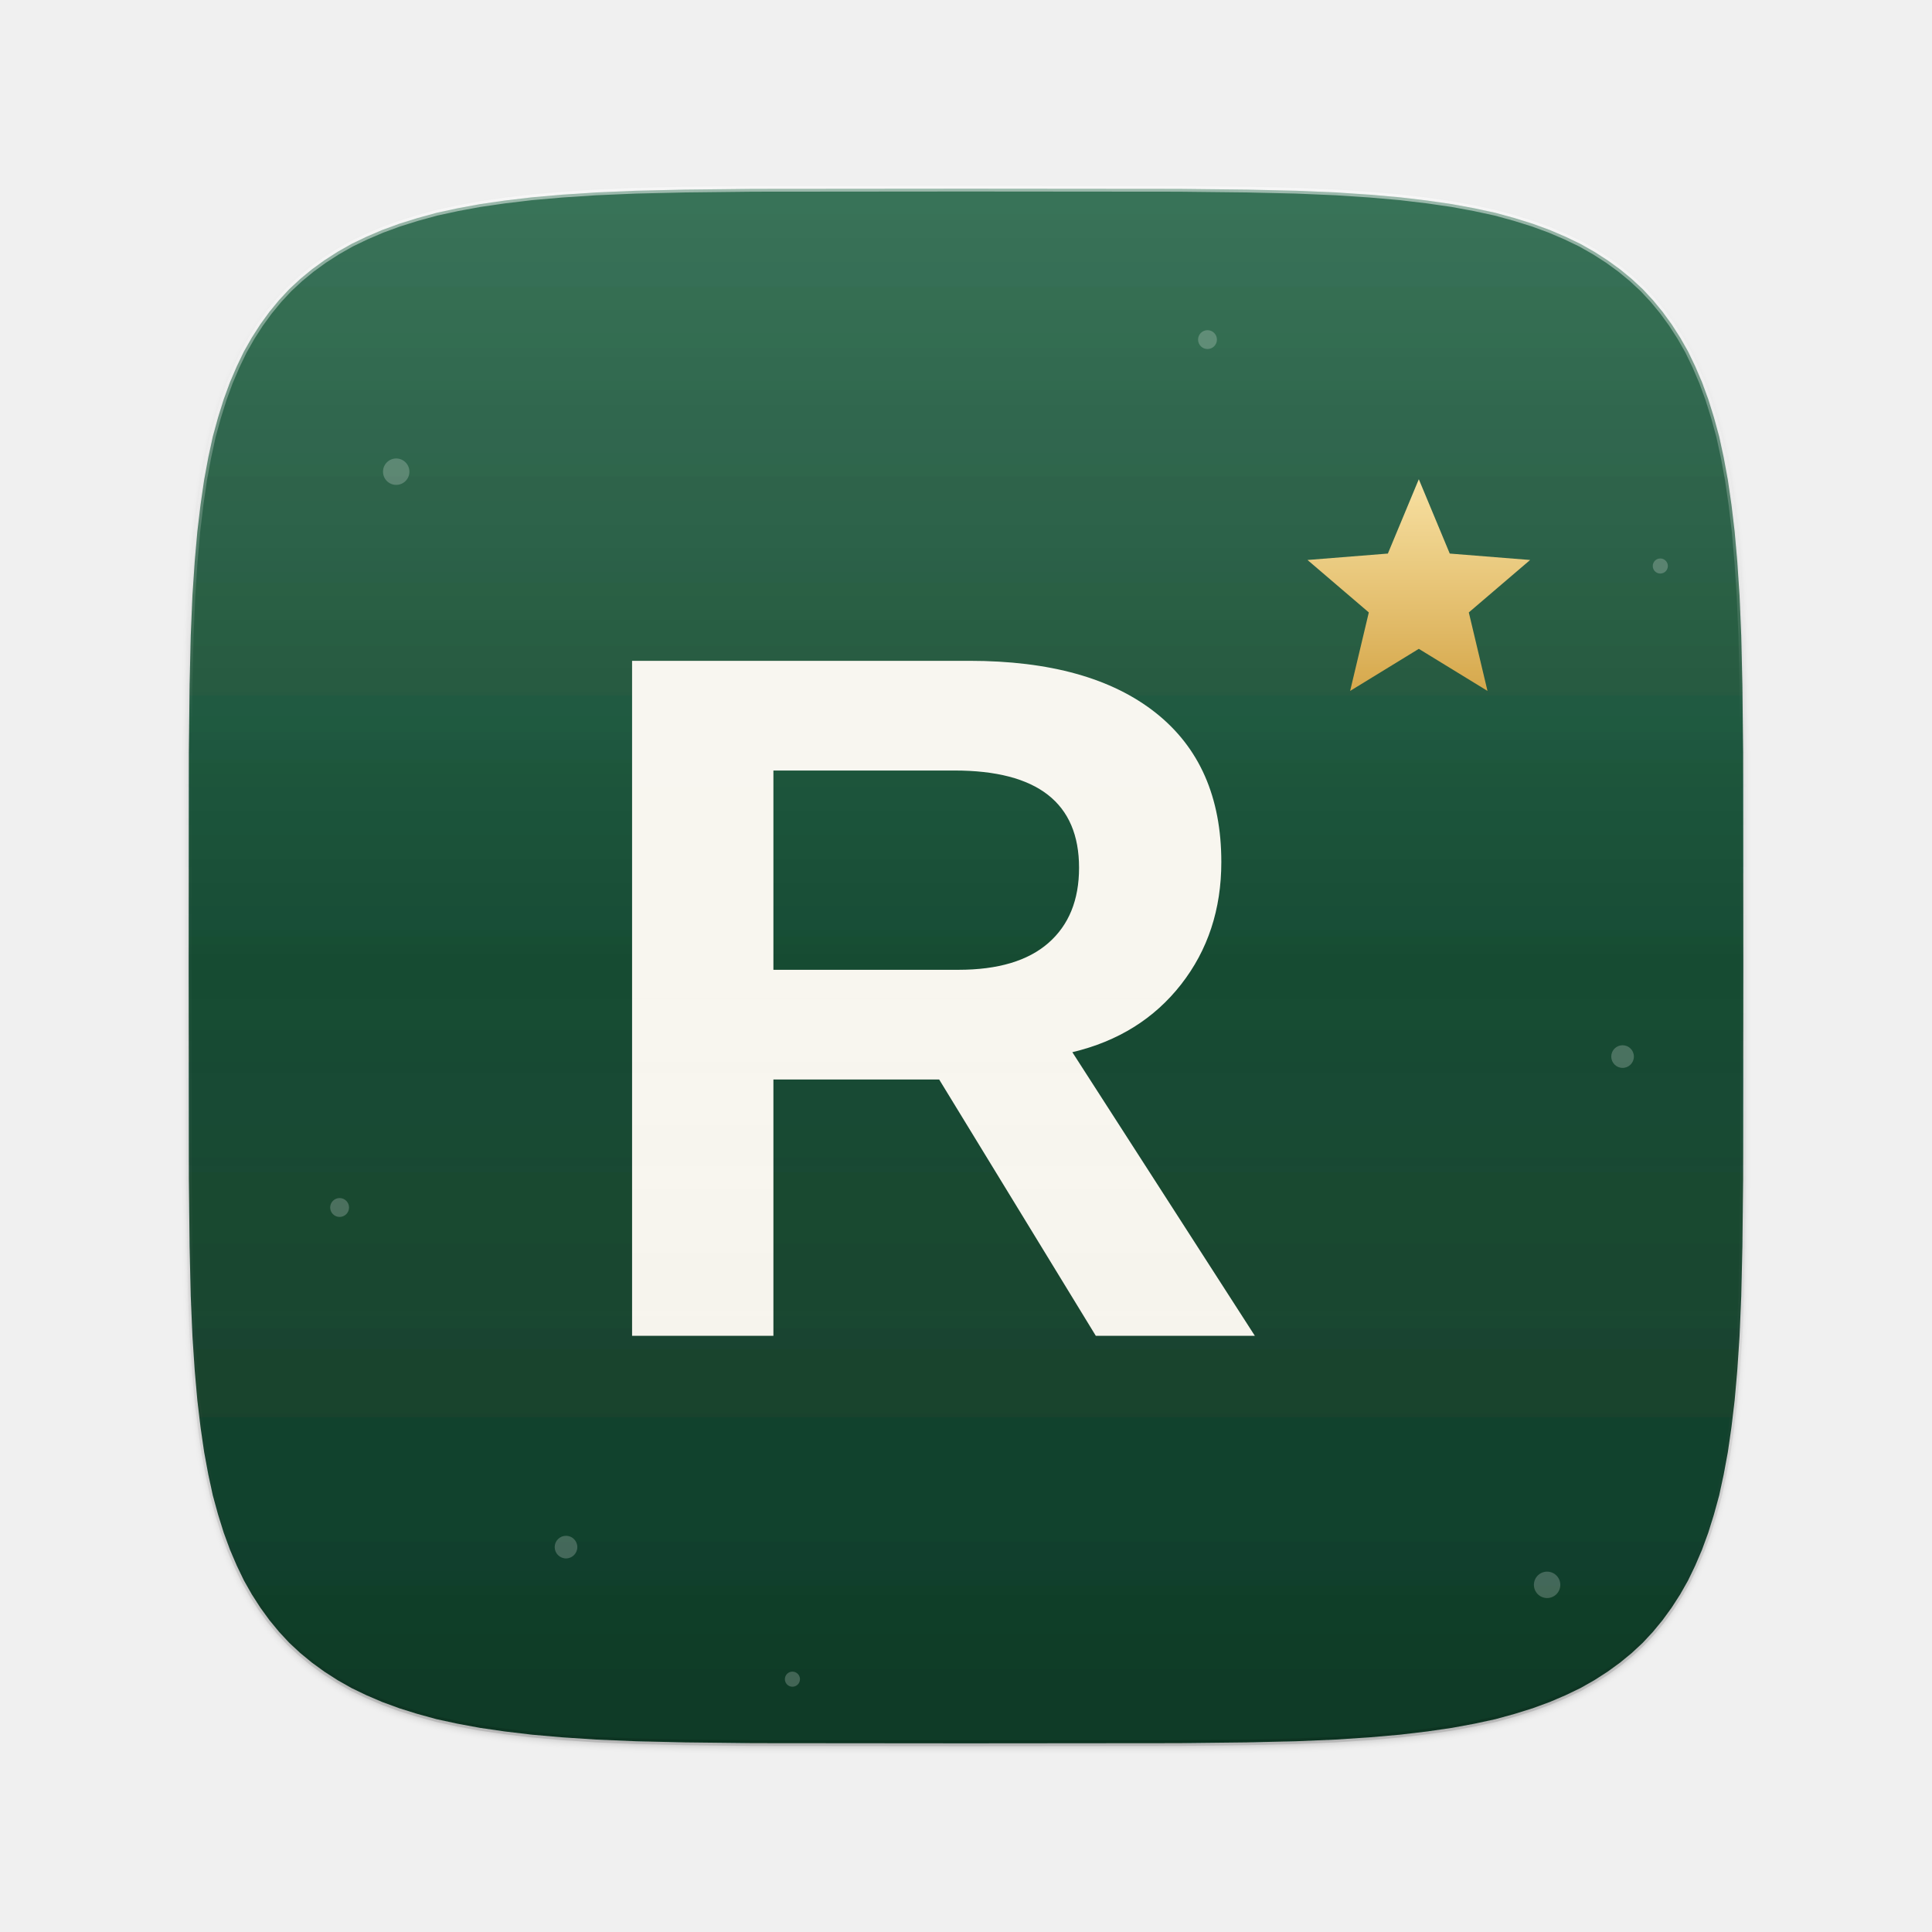
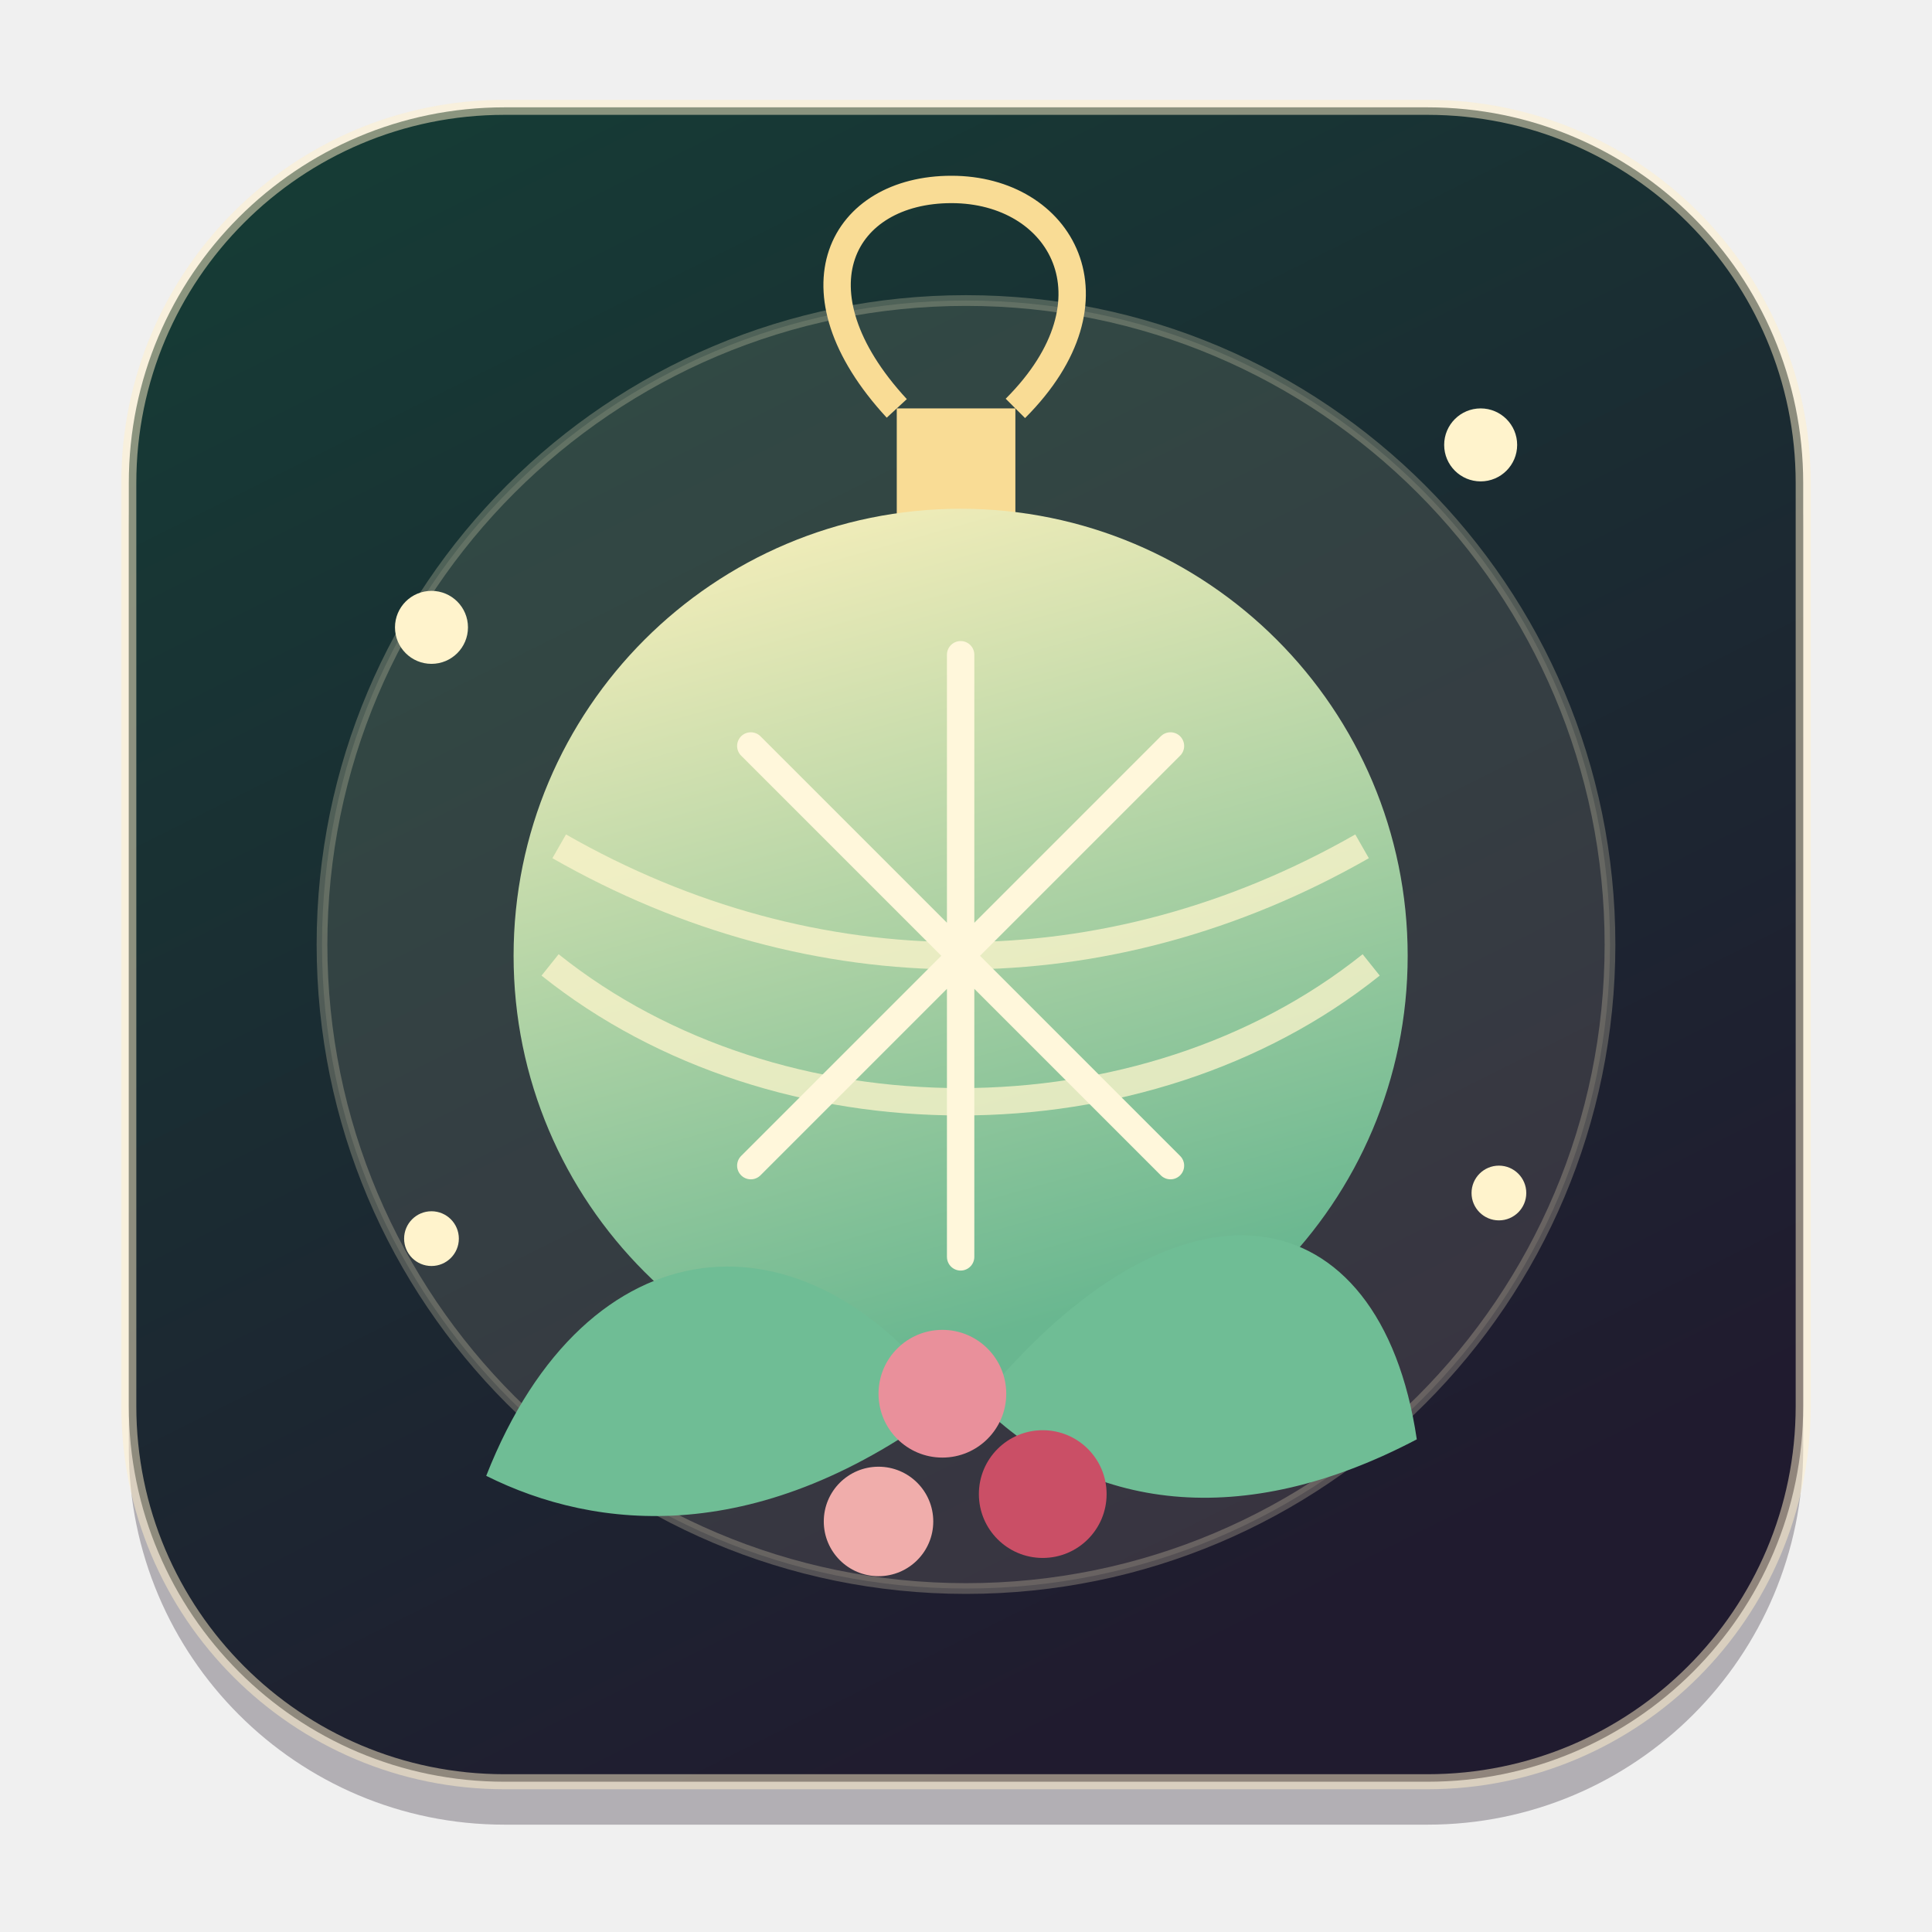
- <svg xmlns="http://www.w3.org/2000/svg" viewBox="0 0 1024 1024" width="1024" height="1024">
+ <svg xmlns="http://www.w3.org/2000/svg" width="1024" height="1024" viewBox="0 0 180 180">
  <defs>
-     <clipPath id="tile">
-       <path d="M924.0 512.0L923.9 624.8L923.5 660.9L922.9 687.0L922.0 708.2L920.8 726.3L919.4 742.2L917.7 756.5L915.8 769.6L913.6 781.5L911.2 792.6L908.4 802.8L905.4 812.4L902.1 821.4L898.5 829.8L894.7 837.7L890.5 845.1L886.0 852.1L881.2 858.7L876.1 864.9L870.7 870.7L864.9 876.1L858.7 881.2L852.1 886.0L845.1 890.5L837.7 894.7L829.8 898.5L821.4 902.1L812.4 905.4L802.8 908.4L792.6 911.2L781.5 913.6L769.6 915.8L756.5 917.7L742.2 919.4L726.3 920.8L708.2 922.0L687.0 922.9L660.9 923.5L624.8 923.9L512.0 924.0L399.2 923.9L363.1 923.5L337.0 922.9L315.8 922.0L297.7 920.8L281.8 919.4L267.5 917.7L254.4 915.8L242.5 913.6L231.4 911.2L221.2 908.4L211.6 905.4L202.6 902.1L194.2 898.5L186.3 894.7L178.9 890.5L171.9 886.0L165.3 881.2L159.1 876.1L153.3 870.7L147.9 864.9L142.8 858.7L138.0 852.1L133.5 845.1L129.3 837.7L125.5 829.8L121.9 821.4L118.6 812.4L115.6 802.8L112.8 792.6L110.4 781.5L108.2 769.6L106.3 756.5L104.6 742.2L103.2 726.3L102.0 708.2L101.1 687.0L100.5 660.9L100.1 624.8L100.0 512.0L100.1 399.2L100.5 363.1L101.1 337.0L102.0 315.8L103.2 297.7L104.6 281.8L106.3 267.5L108.2 254.4L110.4 242.5L112.8 231.4L115.6 221.2L118.6 211.6L121.9 202.6L125.5 194.2L129.3 186.3L133.5 178.9L138.0 171.9L142.8 165.3L147.9 159.1L153.3 153.3L159.1 147.9L165.3 142.8L171.9 138.0L178.9 133.5L186.3 129.3L194.2 125.5L202.6 121.9L211.6 118.6L221.2 115.6L231.4 112.8L242.5 110.4L254.4 108.2L267.5 106.3L281.8 104.6L297.7 103.2L315.8 102.0L337.0 101.1L363.1 100.5L399.2 100.1L512.0 100.0L624.8 100.1L660.9 100.5L687.0 101.1L708.2 102.0L726.3 103.2L742.2 104.6L756.5 106.3L769.6 108.2L781.5 110.4L792.6 112.8L802.8 115.6L812.4 118.6L821.4 121.9L829.8 125.5L837.7 129.3L845.1 133.5L852.1 138.0L858.7 142.8L864.9 147.9L870.7 153.3L876.1 159.1L881.2 165.3L886.0 171.9L890.5 178.9L894.7 186.3L898.5 194.2L902.1 202.6L905.4 211.6L908.4 221.2L911.2 231.4L913.6 242.5L915.8 254.4L917.7 267.5L919.4 281.8L920.8 297.7L922.0 315.8L922.9 337.0L923.5 363.1L923.9 399.2Z" />
-     </clipPath>
-     <filter id="shadow" x="-10%" y="-10%" width="120%" height="125%">
-       <feDropShadow dx="0" dy="10" stdDeviation="12" flood-color="#000" flood-opacity=".28" />
-       <feDropShadow dx="0" dy="2" stdDeviation="2" flood-color="#000" flood-opacity=".18" />
-     </filter>
-     <linearGradient id="sheen" x1="0" y1="0" x2="0" y2="1">
-       <stop offset="0" stop-color="#fff" stop-opacity=".16" />
-       <stop offset=".5" stop-color="#fff" stop-opacity="0" />
-       <stop offset="1" stop-color="#000" stop-opacity=".06" />
+     <linearGradient id="art" x2=".28" y2="1">
+       <stop stop-color="#fff2bd" />
+       <stop offset="1" stop-color="#69b790" />
    </linearGradient>
-     <linearGradient id="edge" x1="0" y1="0" x2="0" y2="1">
-       <stop offset="0" stop-color="#fff" stop-opacity=".5" />
-       <stop offset=".35" stop-color="#fff" stop-opacity="0" />
-       <stop offset="1" stop-color="#000" stop-opacity=".12" />
-     </linearGradient>
-     <linearGradient id="g" x1="0" y1="0" x2="0" y2="1">
-       <stop offset="0" stop-color="#1F5E40" />
-       <stop offset="1" stop-color="#0E3A26" />
-     </linearGradient>
-     <linearGradient id="gold" x1="0" y1="0" x2="0" y2="1">
-       <stop offset="0" stop-color="#F7DE9A" />
-       <stop offset="1" stop-color="#D4A443" />
+     <linearGradient id="tile" x2=".5" y2="1">
+       <stop stop-color="#153e36" />
+       <stop offset="1" stop-color="#201b2f" />
    </linearGradient>
  </defs>
-   <path d="M924.0 512.0L923.9 624.8L923.5 660.9L922.9 687.0L922.0 708.2L920.8 726.3L919.4 742.2L917.7 756.5L915.8 769.6L913.6 781.5L911.2 792.6L908.4 802.8L905.4 812.4L902.1 821.4L898.5 829.8L894.7 837.7L890.5 845.1L886.0 852.1L881.2 858.7L876.1 864.9L870.7 870.7L864.9 876.1L858.7 881.2L852.1 886.0L845.1 890.5L837.7 894.7L829.8 898.5L821.4 902.1L812.4 905.4L802.8 908.4L792.6 911.2L781.5 913.6L769.6 915.8L756.5 917.7L742.2 919.4L726.3 920.8L708.2 922.0L687.0 922.9L660.9 923.5L624.8 923.9L512.0 924.0L399.2 923.9L363.1 923.5L337.0 922.9L315.8 922.0L297.7 920.8L281.8 919.4L267.5 917.7L254.4 915.8L242.5 913.6L231.4 911.2L221.2 908.4L211.6 905.4L202.6 902.1L194.2 898.5L186.3 894.7L178.9 890.5L171.9 886.0L165.3 881.2L159.1 876.1L153.3 870.7L147.9 864.9L142.8 858.7L138.0 852.1L133.5 845.1L129.3 837.7L125.5 829.8L121.9 821.4L118.6 812.4L115.6 802.8L112.8 792.6L110.4 781.5L108.2 769.6L106.3 756.5L104.6 742.2L103.2 726.3L102.0 708.2L101.1 687.0L100.5 660.9L100.1 624.8L100.0 512.0L100.1 399.2L100.5 363.1L101.1 337.0L102.0 315.8L103.2 297.7L104.6 281.8L106.3 267.5L108.2 254.4L110.4 242.5L112.8 231.4L115.6 221.2L118.6 211.6L121.9 202.6L125.5 194.2L129.3 186.3L133.5 178.9L138.0 171.9L142.8 165.3L147.9 159.1L153.3 153.3L159.1 147.9L165.3 142.8L171.9 138.0L178.9 133.5L186.3 129.3L194.2 125.5L202.6 121.9L211.6 118.6L221.2 115.6L231.4 112.8L242.5 110.4L254.4 108.2L267.5 106.3L281.8 104.6L297.7 103.2L315.8 102.0L337.0 101.1L363.1 100.5L399.2 100.1L512.0 100.0L624.8 100.1L660.9 100.5L687.0 101.1L708.2 102.0L726.3 103.2L742.2 104.6L756.5 106.3L769.6 108.2L781.5 110.4L792.6 112.8L802.8 115.6L812.4 118.6L821.4 121.9L829.8 125.5L837.7 129.3L845.1 133.5L852.1 138.0L858.7 142.8L864.9 147.9L870.7 153.3L876.1 159.1L881.2 165.3L886.0 171.9L890.5 178.9L894.7 186.3L898.5 194.2L902.1 202.6L905.4 211.6L908.4 221.2L911.2 231.4L913.6 242.5L915.8 254.4L917.7 267.5L919.4 281.8L920.8 297.7L922.0 315.8L922.9 337.0L923.5 363.1L923.9 399.2Z" fill="url(#g)" filter="url(#shadow)" />
-   <g clip-path="url(#tile)">
-     <g fill="#fff" opacity=".22">
-       <circle cx="210" cy="250" r="7" />
-       <circle cx="300" cy="820" r="6" />
-       <circle cx="860" cy="560" r="6" />
-       <circle cx="180" cy="640" r="5" />
-       <circle cx="640" cy="180" r="5" />
-       <circle cx="820" cy="840" r="7" />
-       <circle cx="420" cy="890" r="4" />
-       <circle cx="880" cy="300" r="4" />
+   <rect x="12" y="14" width="156" height="156" rx="35" fill="#211828" opacity=".3" />
+   <rect x="12" y="10" width="156" height="156" rx="35" fill="url(#tile)" stroke="#fff1ca" stroke-opacity=".5" stroke-width="1.4" />
+   <circle cx="90" cy="88" r="60" fill="#fff1ca" opacity=".11" />
+   <circle cx="90" cy="88" r="60" fill="none" stroke="#fff1ca" opacity=".24" />
+   <g transform="translate(13 -7) scale(.85)">
+     <path d="M83 53h13v18H83z" fill="#f9dc95" />
+     <path d="M83 53c-12-13-6-24 6-24s19 12 7 24" fill="none" stroke="#f9dc95" stroke-width="3" />
+     <circle cx="90" cy="113" r="49" fill="url(#art)" />
+     <path d="M46 101c28 16 60 16 88 0m-89 13c25 20 65 20 90 0" fill="none" stroke="#fff6cc" stroke-width="3" opacity=".75" />
+     <path d="M90 80v66m-23-56 46 46m0-46-46 46" fill="none" stroke="#fff7db" stroke-width="3" stroke-linecap="round" />
+     <path d="M38 170c11-28 35-30 51-8-21 16-39 14-51 8Zm54-8c22-27 44-23 48 4-19 10-36 8-48-4Z" fill="#6fbd95" />
+     <circle cx="88" cy="161" r="7" fill="#e9909b" />
+     <circle cx="99" cy="172" r="7" fill="#ca4f66" />
+     <circle cx="81" cy="175" r="6" fill="#f0adab" />
+     <g fill="#fff3cc">
+       <circle cx="32" cy="77" r="4" />
+       <circle cx="147" cy="57" r="4" />
+       <circle cx="149" cy="139" r="3" />
+       <circle cx="32" cy="144" r="3" />
    </g>
-     <text x="488" y="708" text-anchor="middle" font-family="-apple-system,BlinkMacSystemFont,'SF Pro Display','Helvetica Neue',Arial,sans-serif" font-weight="700" font-size="520" fill="#F8F6EF" letter-spacing="-10">R</text>
-     <path d="M752.0 254.0L768.4 293.4L811.0 296.8L778.5 324.6L788.4 366.2L752.0 343.9L715.6 366.2L725.5 324.6L693.0 296.8L735.6 293.4Z" fill="url(#gold)" />
-     <path d="M590 812h-200" stroke="#C8323B" stroke-width="0" />
-     <rect width="1024" height="1024" fill="url(#sheen)" />
  </g>
-   <path d="M924.0 512.0L923.9 624.8L923.5 660.9L922.9 687.0L922.0 708.2L920.8 726.3L919.4 742.2L917.7 756.5L915.8 769.6L913.6 781.5L911.2 792.6L908.4 802.8L905.4 812.4L902.1 821.4L898.5 829.8L894.7 837.7L890.5 845.1L886.0 852.1L881.2 858.7L876.1 864.9L870.7 870.7L864.9 876.1L858.7 881.2L852.1 886.0L845.1 890.5L837.7 894.7L829.8 898.5L821.4 902.1L812.4 905.4L802.8 908.4L792.6 911.2L781.5 913.6L769.6 915.8L756.5 917.7L742.2 919.4L726.3 920.8L708.2 922.0L687.0 922.9L660.9 923.5L624.8 923.9L512.0 924.0L399.2 923.9L363.1 923.5L337.0 922.9L315.8 922.0L297.7 920.8L281.8 919.4L267.5 917.7L254.4 915.8L242.5 913.6L231.4 911.2L221.2 908.4L211.6 905.4L202.6 902.1L194.2 898.5L186.3 894.7L178.9 890.5L171.9 886.0L165.3 881.2L159.1 876.1L153.3 870.7L147.9 864.9L142.8 858.7L138.0 852.1L133.5 845.1L129.3 837.7L125.5 829.8L121.9 821.4L118.6 812.4L115.6 802.8L112.8 792.6L110.4 781.5L108.2 769.6L106.3 756.5L104.6 742.2L103.2 726.3L102.0 708.2L101.1 687.0L100.5 660.9L100.1 624.8L100.0 512.0L100.1 399.2L100.5 363.1L101.1 337.0L102.0 315.8L103.2 297.7L104.6 281.8L106.3 267.5L108.2 254.4L110.4 242.5L112.8 231.4L115.6 221.2L118.6 211.6L121.9 202.6L125.5 194.2L129.3 186.3L133.5 178.9L138.0 171.9L142.8 165.3L147.9 159.1L153.3 153.3L159.1 147.9L165.3 142.8L171.9 138.0L178.9 133.5L186.3 129.3L194.2 125.5L202.6 121.9L211.6 118.6L221.2 115.6L231.4 112.8L242.5 110.4L254.4 108.2L267.5 106.3L281.8 104.6L297.7 103.2L315.8 102.0L337.0 101.1L363.1 100.5L399.2 100.1L512.0 100.0L624.8 100.1L660.9 100.5L687.0 101.1L708.2 102.0L726.3 103.2L742.2 104.6L756.5 106.3L769.6 108.2L781.5 110.4L792.6 112.8L802.8 115.6L812.4 118.6L821.4 121.9L829.8 125.5L837.7 129.3L845.1 133.5L852.1 138.0L858.7 142.8L864.9 147.9L870.7 153.3L876.1 159.1L881.2 165.3L886.0 171.9L890.5 178.9L894.7 186.3L898.5 194.2L902.1 202.6L905.4 211.6L908.4 221.2L911.2 231.4L913.6 242.5L915.8 254.4L917.7 267.5L919.4 281.8L920.8 297.7L922.0 315.8L922.9 337.0L923.5 363.1L923.9 399.2Z" fill="none" stroke="url(#edge)" stroke-width="3" />
</svg>
